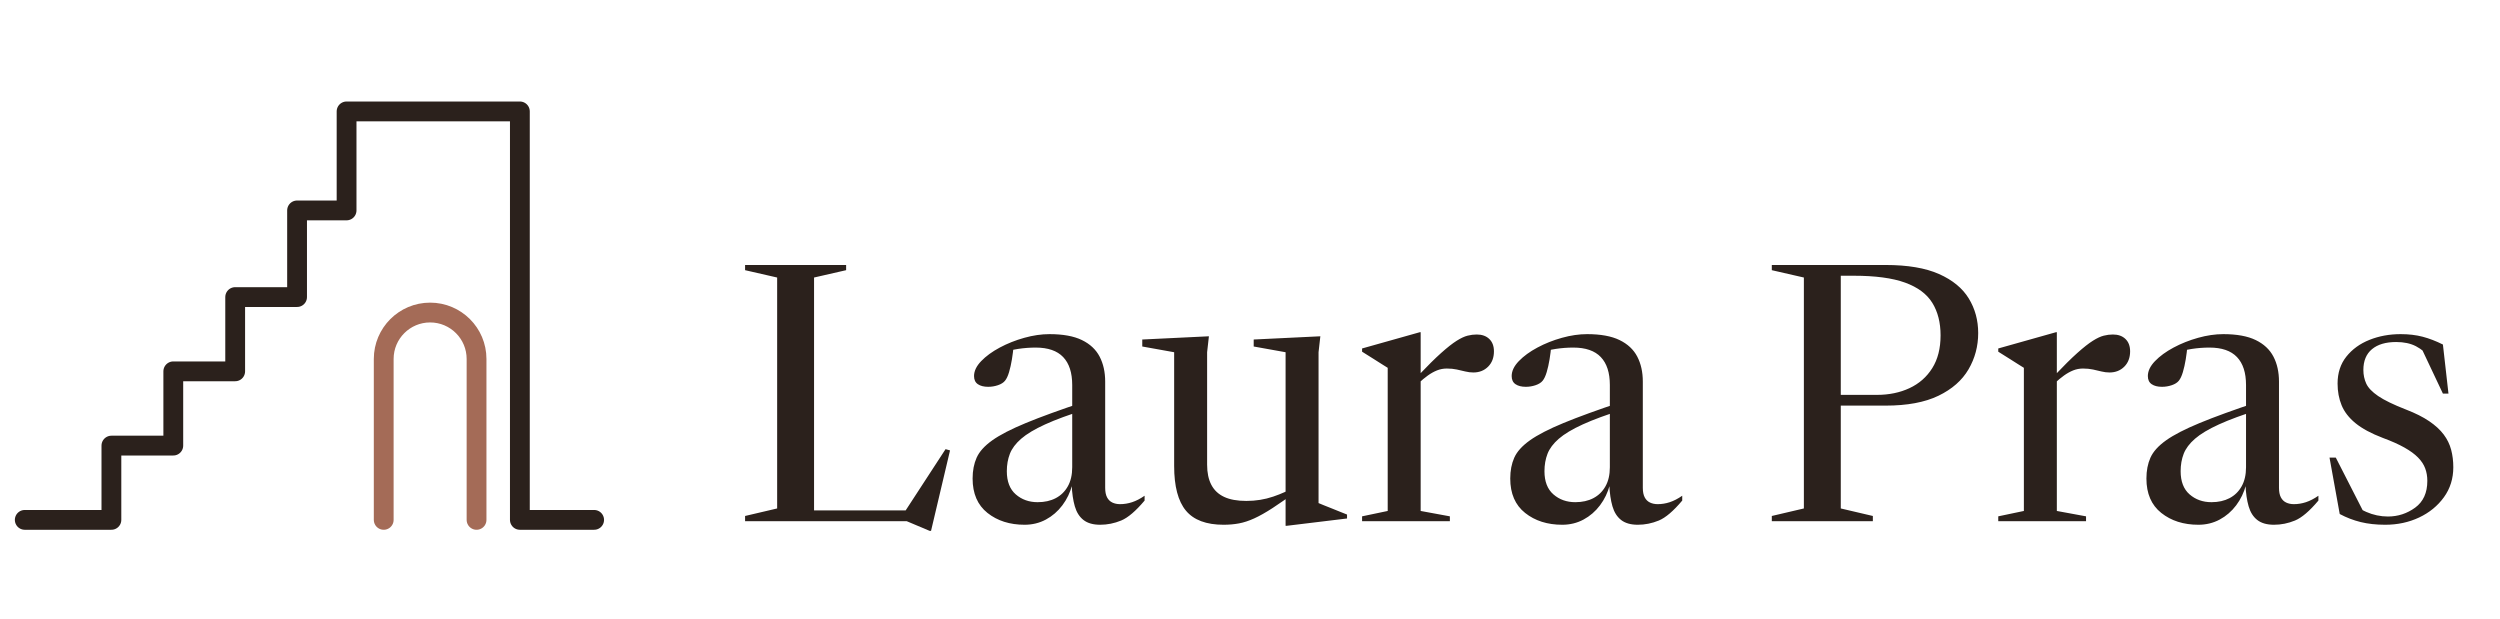
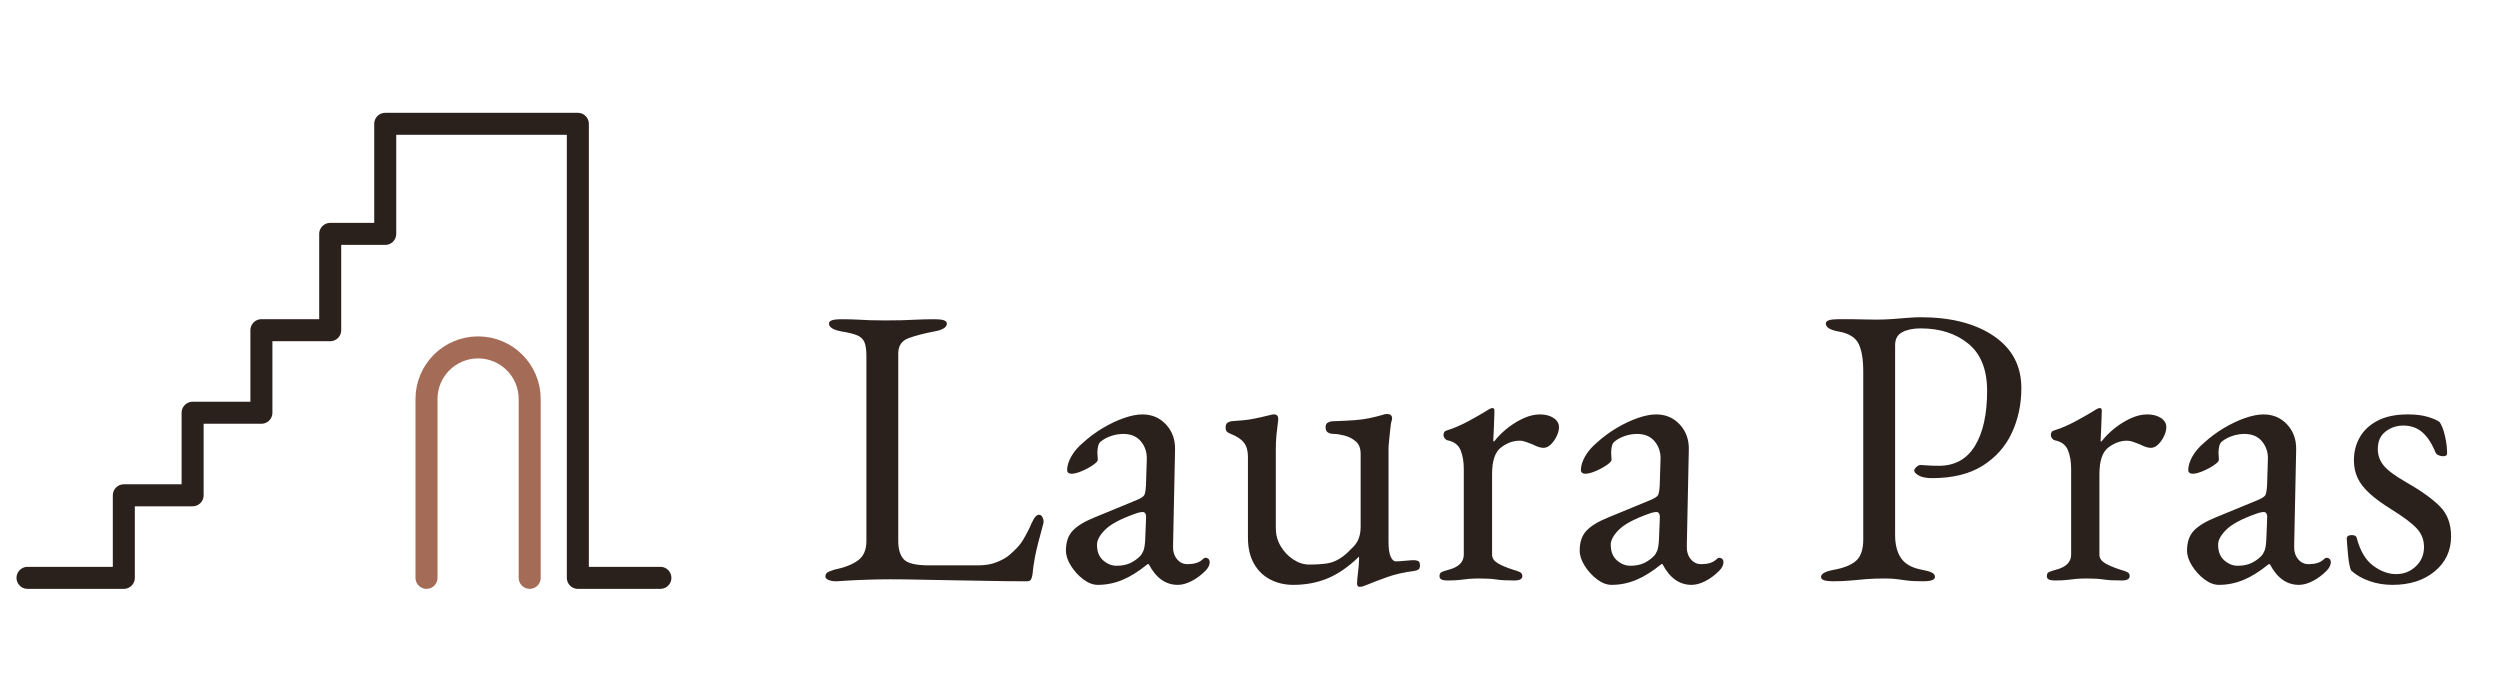
- <svg xmlns="http://www.w3.org/2000/svg" viewBox="0 0 307.0 76.0" role="img" aria-label="Laura Pras">
+ <svg xmlns="http://www.w3.org/2000/svg" viewBox="0 0 276.2 76.0" role="img" aria-label="Laura Pras">
  <g transform="translate(0 0) scale(0.76)">
    <path d="M4 84H18V72H28V60H38V48H48V34H56V18H84V84H96" fill="none" stroke="#2B211C" stroke-width="3.2" stroke-linecap="round" stroke-linejoin="round" />
    <path d="M62 84V58A7.5 7.5 0 0 1 77 58V84" fill="none" stroke="#A46B57" stroke-width="3.2" stroke-linecap="round" stroke-linejoin="round" />
  </g>
  <g transform="translate(90 64)">
-     <path d="M24.332 1.188H24.156L21.34 0.0H6.776V-1.32H24.244L20.856 -0.77L26.114 -8.844L26.664 -8.69ZM9.966 -29.92V0.0H1.496V-0.638L5.434 -1.562V-29.92L1.496 -30.822V-31.46H13.904V-30.822ZM43.12 -14.652 43.362 -13.728Q40.26 -12.76 38.335 -11.88Q36.41 -11.0 35.398 -10.12Q34.386 -9.24 34.012 -8.272Q33.638 -7.304 33.638 -6.138Q33.638 -4.246 34.738 -3.289Q35.838 -2.332 37.422 -2.332Q38.698 -2.332 39.644 -2.827Q40.59 -3.322 41.129 -4.279Q41.668 -5.236 41.668 -6.622V-16.72Q41.668 -18.986 40.557 -20.152Q39.446 -21.318 37.18 -21.318Q36.102 -21.318 35.013 -21.153Q33.924 -20.988 33.308 -20.68L34.474 -21.56Q34.408 -20.746 34.265 -19.877Q34.122 -19.008 33.913 -18.304Q33.704 -17.6 33.418 -17.248Q33.132 -16.896 32.549 -16.698Q31.966 -16.5 31.35 -16.5Q30.558 -16.5 30.085 -16.819Q29.612 -17.138 29.612 -17.82Q29.612 -18.744 30.492 -19.657Q31.372 -20.57 32.769 -21.318Q34.166 -22.066 35.783 -22.517Q37.4 -22.968 38.874 -22.968Q41.36 -22.968 42.856 -22.242Q44.352 -21.516 45.034 -20.207Q45.716 -18.898 45.716 -17.138V-4.092Q45.716 -3.366 45.947 -2.926Q46.178 -2.486 46.596 -2.288Q47.014 -2.09 47.542 -2.09Q48.29 -2.09 49.027 -2.332Q49.764 -2.574 50.556 -3.124V-2.53Q48.928 -0.594 47.674 -0.077Q46.42 0.44 45.1 0.44Q43.802 0.44 43.054 -0.143Q42.306 -0.726 41.987 -1.826Q41.668 -2.926 41.602 -4.466H41.668Q41.294 -3.058 40.458 -1.947Q39.622 -0.836 38.434 -0.198Q37.246 0.44 35.816 0.44Q33.088 0.44 31.262 -1.012Q29.436 -2.464 29.436 -5.236Q29.436 -6.688 29.931 -7.799Q30.426 -8.91 31.845 -9.922Q33.264 -10.934 35.981 -12.056Q38.698 -13.178 43.12 -14.652ZM58.234 -6.93Q58.234 -5.456 58.751 -4.466Q59.268 -3.476 60.324 -2.981Q61.38 -2.486 63.052 -2.486Q64.79 -2.486 66.341 -3.014Q67.892 -3.542 68.904 -4.18L69.256 -3.696Q67.518 -2.42 66.264 -1.606Q65.01 -0.792 64.02 -0.341Q63.03 0.11 62.139 0.275Q61.248 0.44 60.258 0.44Q57.068 0.44 55.627 -1.298Q54.186 -3.036 54.186 -6.776V-20.746L50.27 -21.45V-22.308L58.454 -22.704L58.234 -20.746ZM67.87 0.572V-3.608V-20.746L63.954 -21.45V-22.308L72.138 -22.704L71.918 -20.746V-2.222Q72.116 -2.134 72.556 -1.958Q72.996 -1.782 73.524 -1.573Q74.052 -1.364 74.558 -1.155Q75.064 -0.946 75.416 -0.814V-0.33L67.98 0.572ZM91.344 -22.924Q92.312 -22.924 92.884 -22.374Q93.456 -21.824 93.456 -20.856Q93.456 -19.69 92.741 -18.975Q92.026 -18.26 90.926 -18.26Q90.442 -18.26 89.947 -18.381Q89.452 -18.502 88.902 -18.623Q88.352 -18.744 87.67 -18.744Q87.032 -18.744 86.46 -18.513Q85.888 -18.282 85.338 -17.886Q84.788 -17.49 84.194 -16.94V-17.908Q85.844 -19.646 86.977 -20.658Q88.11 -21.67 88.88 -22.154Q89.65 -22.638 90.222 -22.781Q90.794 -22.924 91.344 -22.924ZM84.458 -18.92V-1.254L88.044 -0.594V0.0H77.264V-0.594L80.41 -1.254V-18.832Q80.124 -19.008 79.706 -19.272Q79.288 -19.536 78.683 -19.921Q78.078 -20.306 77.264 -20.812V-21.208L84.37 -23.21H84.458ZM109.142 -14.652 109.384 -13.728Q106.282 -12.76 104.357 -11.88Q102.432 -11.0 101.42 -10.12Q100.408 -9.24 100.034 -8.272Q99.66 -7.304 99.66 -6.138Q99.66 -4.246 100.76 -3.289Q101.86 -2.332 103.444 -2.332Q104.72 -2.332 105.666 -2.827Q106.612 -3.322 107.151 -4.279Q107.69 -5.236 107.69 -6.622V-16.72Q107.69 -18.986 106.579 -20.152Q105.468 -21.318 103.202 -21.318Q102.124 -21.318 101.035 -21.153Q99.946 -20.988 99.33 -20.68L100.496 -21.56Q100.43 -20.746 100.287 -19.877Q100.144 -19.008 99.935 -18.304Q99.726 -17.6 99.44 -17.248Q99.154 -16.896 98.571 -16.698Q97.988 -16.5 97.372 -16.5Q96.58 -16.5 96.107 -16.819Q95.634 -17.138 95.634 -17.82Q95.634 -18.744 96.514 -19.657Q97.394 -20.57 98.791 -21.318Q100.188 -22.066 101.805 -22.517Q103.422 -22.968 104.896 -22.968Q107.382 -22.968 108.878 -22.242Q110.374 -21.516 111.056 -20.207Q111.738 -18.898 111.738 -17.138V-4.092Q111.738 -3.366 111.969 -2.926Q112.2 -2.486 112.618 -2.288Q113.036 -2.09 113.564 -2.09Q114.312 -2.09 115.049 -2.332Q115.786 -2.574 116.578 -3.124V-2.53Q114.95 -0.594 113.696 -0.077Q112.442 0.44 111.122 0.44Q109.824 0.44 109.076 -0.143Q108.328 -0.726 108.009 -1.826Q107.69 -2.926 107.624 -4.466H107.69Q107.316 -3.058 106.48 -1.947Q105.644 -0.836 104.456 -0.198Q103.268 0.44 101.838 0.44Q99.11 0.44 97.284 -1.012Q95.458 -2.464 95.458 -5.236Q95.458 -6.688 95.953 -7.799Q96.448 -8.91 97.867 -9.922Q99.286 -10.934 102.003 -12.056Q104.72 -13.178 109.142 -14.652ZM148.302 -22.814Q148.302 -25.168 147.29 -26.807Q146.278 -28.446 143.946 -29.293Q141.614 -30.14 137.632 -30.14H133.144V-31.46H141.548Q145.618 -31.46 148.115 -30.349Q150.612 -29.238 151.767 -27.346Q152.922 -25.454 152.922 -23.1Q152.922 -20.68 151.734 -18.645Q150.546 -16.61 148.038 -15.4Q145.53 -14.19 141.548 -14.19H133.144V-15.51H140.492Q142.714 -15.51 144.485 -16.335Q146.256 -17.16 147.279 -18.788Q148.302 -20.416 148.302 -22.814ZM136.048 -31.46V-1.562L139.986 -0.638V0.0H127.578V-0.638L131.516 -1.562V-29.92L127.578 -30.822V-31.46ZM169.466 -22.924Q170.434 -22.924 171.006 -22.374Q171.578 -21.824 171.578 -20.856Q171.578 -19.69 170.863 -18.975Q170.148 -18.26 169.048 -18.26Q168.564 -18.26 168.069 -18.381Q167.574 -18.502 167.024 -18.623Q166.474 -18.744 165.792 -18.744Q165.154 -18.744 164.582 -18.513Q164.01 -18.282 163.46 -17.886Q162.91 -17.49 162.316 -16.94V-17.908Q163.966 -19.646 165.099 -20.658Q166.232 -21.67 167.002 -22.154Q167.772 -22.638 168.344 -22.781Q168.916 -22.924 169.466 -22.924ZM162.58 -18.92V-1.254L166.166 -0.594V0.0H155.386V-0.594L158.532 -1.254V-18.832Q158.246 -19.008 157.828 -19.272Q157.41 -19.536 156.805 -19.921Q156.2 -20.306 155.386 -20.812V-21.208L162.492 -23.21H162.58ZM187.264 -14.652 187.506 -13.728Q184.404 -12.76 182.479 -11.88Q180.554 -11.0 179.542 -10.12Q178.53 -9.24 178.156 -8.272Q177.782 -7.304 177.782 -6.138Q177.782 -4.246 178.882 -3.289Q179.982 -2.332 181.566 -2.332Q182.842 -2.332 183.788 -2.827Q184.734 -3.322 185.273 -4.279Q185.812 -5.236 185.812 -6.622V-16.72Q185.812 -18.986 184.701 -20.152Q183.59 -21.318 181.324 -21.318Q180.246 -21.318 179.157 -21.153Q178.068 -20.988 177.452 -20.68L178.618 -21.56Q178.552 -20.746 178.409 -19.877Q178.266 -19.008 178.057 -18.304Q177.848 -17.6 177.562 -17.248Q177.276 -16.896 176.693 -16.698Q176.11 -16.5 175.494 -16.5Q174.702 -16.5 174.229 -16.819Q173.756 -17.138 173.756 -17.82Q173.756 -18.744 174.636 -19.657Q175.516 -20.57 176.913 -21.318Q178.31 -22.066 179.927 -22.517Q181.544 -22.968 183.018 -22.968Q185.504 -22.968 187.0 -22.242Q188.496 -21.516 189.178 -20.207Q189.86 -18.898 189.86 -17.138V-4.092Q189.86 -3.366 190.091 -2.926Q190.322 -2.486 190.74 -2.288Q191.158 -2.09 191.686 -2.09Q192.434 -2.09 193.171 -2.332Q193.908 -2.574 194.7 -3.124V-2.53Q193.072 -0.594 191.818 -0.077Q190.564 0.44 189.244 0.44Q187.946 0.44 187.198 -0.143Q186.45 -0.726 186.131 -1.826Q185.812 -2.926 185.746 -4.466H185.812Q185.438 -3.058 184.602 -1.947Q183.766 -0.836 182.578 -0.198Q181.39 0.44 179.96 0.44Q177.232 0.44 175.406 -1.012Q173.58 -2.464 173.58 -5.236Q173.58 -6.688 174.075 -7.799Q174.57 -8.91 175.989 -9.922Q177.408 -10.934 180.125 -12.056Q182.842 -13.178 187.264 -14.652ZM204.798 -22.968Q206.294 -22.968 207.504 -22.649Q208.714 -22.33 209.99 -21.692L210.672 -15.664H209.99L207.152 -21.67L208.868 -19.69Q207.68 -20.966 206.679 -21.483Q205.678 -22.0 204.248 -22.0Q202.334 -22.0 201.278 -21.12Q200.222 -20.24 200.222 -18.568Q200.222 -17.666 200.574 -16.896Q200.926 -16.126 202.037 -15.367Q203.148 -14.608 205.458 -13.706Q207.174 -13.046 208.307 -12.276Q209.44 -11.506 210.089 -10.637Q210.738 -9.768 211.002 -8.767Q211.266 -7.766 211.266 -6.622Q211.266 -4.532 210.111 -2.937Q208.956 -1.342 207.064 -0.451Q205.172 0.44 202.906 0.44Q201.234 0.44 199.892 0.11Q198.55 -0.22 197.318 -0.88L196.064 -7.81H196.834L200.486 -0.66L199.386 -1.826Q199.958 -1.408 200.585 -1.133Q201.212 -0.858 201.883 -0.715Q202.554 -0.572 203.236 -0.572Q205.084 -0.572 206.58 -1.661Q208.076 -2.75 208.076 -4.95Q208.076 -5.786 207.812 -6.49Q207.548 -7.194 206.932 -7.821Q206.316 -8.448 205.26 -9.042Q204.204 -9.636 202.598 -10.23Q200.464 -11.044 199.254 -12.034Q198.044 -13.024 197.549 -14.234Q197.054 -15.444 197.054 -16.896Q197.054 -18.854 198.132 -20.207Q199.21 -21.56 200.97 -22.264Q202.73 -22.968 204.798 -22.968Z" fill="#2B211C" />
+     <path d="M2.42 0.22Q1.848 0.22 1.518 0.066Q1.188 -0.088 1.188 -0.308Q1.188 -0.704 1.606 -0.858Q2.024 -1.012 2.156 -1.056Q3.872 -1.408 4.796 -2.09Q5.72 -2.772 5.72 -4.224V-24.64Q5.72 -25.696 5.5 -26.202Q5.28 -26.708 4.708 -26.95Q4.136 -27.192 3.036 -27.368Q1.584 -27.632 1.584 -28.248Q1.584 -28.512 1.936 -28.622Q2.288 -28.732 2.86 -28.732Q4.048 -28.732 4.774 -28.688Q5.5 -28.644 6.16 -28.622Q6.82 -28.6 7.788 -28.6Q8.888 -28.6 9.68 -28.622Q10.472 -28.644 11.308 -28.688Q12.144 -28.732 13.332 -28.732Q13.904 -28.732 14.256 -28.622Q14.608 -28.512 14.608 -28.248Q14.608 -27.94 14.256 -27.72Q13.904 -27.5 13.156 -27.368Q11.528 -27.06 10.384 -26.642Q9.24 -26.224 9.24 -24.948V-4.224Q9.24 -2.86 9.856 -2.2Q10.472 -1.54 12.628 -1.54H18.084Q19.272 -1.54 20.174 -1.914Q21.076 -2.288 21.516 -2.684Q22.396 -3.432 22.814 -4.026Q23.232 -4.62 23.804 -5.808Q23.892 -6.072 24.178 -6.6Q24.464 -7.128 24.772 -7.128Q25.036 -7.128 25.168 -6.864Q25.3 -6.6 25.3 -6.336Q25.3 -6.292 25.278 -6.226Q25.256 -6.16 25.256 -6.116Q24.948 -4.972 24.706 -4.048Q24.464 -3.124 24.31 -2.288Q24.156 -1.452 24.068 -0.528Q24.024 -0.22 23.914 0.0Q23.804 0.22 23.452 0.22Q21.252 0.22 19.228 0.176Q17.204 0.132 15.334 0.11Q13.464 0.088 11.748 0.044Q10.032 0.0 8.36 0.0Q7.26 0.0 5.874 0.044Q4.488 0.088 3.454 0.154Q2.42 0.22 2.42 0.22ZM31.284 0.616Q30.492 0.616 29.678 0.0Q28.864 -0.616 28.314 -1.496Q27.764 -2.376 27.764 -3.168Q27.764 -4.576 28.512 -5.368Q29.26 -6.16 30.888 -6.82L35.376 -8.668Q36.256 -9.02 36.41 -9.284Q36.564 -9.548 36.608 -10.428L36.696 -13.244Q36.74 -14.388 36.058 -15.224Q35.376 -16.06 34.1 -16.06Q33.44 -16.06 32.78 -15.84Q32.12 -15.62 31.68 -15.268Q31.416 -15.092 31.328 -14.74Q31.24 -14.388 31.24 -13.992Q31.24 -13.816 31.262 -13.596Q31.284 -13.376 31.284 -13.2Q31.284 -12.98 30.734 -12.606Q30.184 -12.232 29.502 -11.946Q28.82 -11.66 28.38 -11.66Q28.16 -11.66 28.028 -11.77Q27.896 -11.88 27.896 -12.056Q27.896 -12.76 28.358 -13.574Q28.82 -14.388 29.656 -15.092Q30.668 -16.016 31.856 -16.72Q33.044 -17.424 34.188 -17.82Q35.332 -18.216 36.212 -18.216Q37.796 -18.216 38.83 -17.094Q39.864 -15.972 39.82 -14.3L39.6 -3.74Q39.556 -2.816 40.018 -2.244Q40.48 -1.672 41.184 -1.672Q42.284 -1.672 42.812 -2.156Q43.032 -2.376 43.164 -2.376Q43.384 -2.376 43.516 -2.244Q43.648 -2.112 43.648 -1.892Q43.648 -1.408 43.164 -0.924Q42.46 -0.22 41.646 0.198Q40.832 0.616 40.128 0.616Q38.104 0.616 36.916 -1.672H36.784Q35.332 -0.484 34.012 0.066Q32.692 0.616 31.284 0.616ZM33.352 -1.496Q34.232 -1.496 34.848 -1.782Q35.464 -2.068 35.948 -2.552Q36.168 -2.772 36.322 -3.146Q36.476 -3.52 36.52 -4.356L36.608 -6.512Q36.652 -6.996 36.564 -7.216Q36.476 -7.436 36.212 -7.436Q36.124 -7.436 35.904 -7.392Q35.684 -7.348 35.332 -7.216Q33.0 -6.38 32.098 -5.478Q31.196 -4.576 31.196 -3.828Q31.196 -2.684 31.878 -2.09Q32.56 -1.496 33.352 -1.496ZM60.236 0.836Q59.928 0.836 59.928 0.484Q59.928 0.044 60.038 -0.814Q60.148 -1.672 60.148 -2.244Q60.148 -2.332 60.148 -2.398Q60.148 -2.464 60.148 -2.508Q58.432 -0.836 56.694 -0.11Q54.956 0.616 52.888 0.616Q51.48 0.616 50.336 0.022Q49.192 -0.572 48.532 -1.738Q47.872 -2.904 47.872 -4.62V-13.552Q47.872 -14.52 47.432 -15.092Q46.992 -15.664 45.98 -16.06Q45.76 -16.148 45.584 -16.28Q45.408 -16.412 45.408 -16.764Q45.408 -17.16 45.606 -17.292Q45.804 -17.424 46.068 -17.468Q47.564 -17.556 48.378 -17.71Q49.192 -17.864 50.424 -18.172Q50.556 -18.216 50.622 -18.216Q50.688 -18.216 50.776 -18.216Q51.26 -18.216 51.216 -17.6Q51.084 -16.588 51.018 -15.906Q50.952 -15.224 50.952 -14.212V-5.632Q50.952 -4.576 51.48 -3.674Q52.008 -2.772 52.866 -2.2Q53.724 -1.628 54.648 -1.628Q55.792 -1.628 56.65 -1.76Q57.508 -1.892 58.344 -2.508Q58.828 -2.86 59.576 -3.652Q60.324 -4.444 60.324 -5.808V-13.86Q60.324 -14.784 59.774 -15.246Q59.224 -15.708 58.52 -15.884Q57.816 -16.06 57.376 -16.06Q56.98 -16.06 56.716 -16.214Q56.452 -16.368 56.452 -16.808Q56.452 -17.204 56.738 -17.336Q57.024 -17.468 57.376 -17.468Q58.74 -17.512 59.642 -17.578Q60.544 -17.644 61.27 -17.798Q61.996 -17.952 62.788 -18.172Q62.876 -18.216 63.008 -18.238Q63.14 -18.26 63.228 -18.26Q63.8 -18.26 63.8 -17.776Q63.8 -17.732 63.778 -17.622Q63.756 -17.512 63.712 -17.38Q63.668 -17.248 63.602 -16.632Q63.536 -16.016 63.47 -15.356Q63.404 -14.696 63.404 -14.344V-4.18Q63.404 -2.992 63.646 -2.486Q63.888 -1.98 64.196 -1.98Q64.548 -1.98 65.23 -2.046Q65.912 -2.112 66.22 -2.112Q66.44 -2.112 66.66 -2.024Q66.88 -1.936 66.88 -1.54Q66.88 -1.188 66.704 -1.078Q66.528 -0.968 66.264 -0.924Q64.548 -0.704 63.316 -0.264Q62.084 0.176 61.116 0.572Q60.984 0.616 60.72 0.726Q60.456 0.836 60.236 0.836ZM69.916 0.132Q69.476 0.132 69.256 0.022Q69.036 -0.088 69.036 -0.352Q69.036 -0.704 69.3 -0.814Q69.564 -0.924 70.048 -1.056Q70.884 -1.276 71.302 -1.694Q71.72 -2.112 71.72 -2.728V-12.188Q71.72 -13.376 71.368 -14.256Q71.016 -15.136 69.916 -15.356Q69.74 -15.4 69.608 -15.576Q69.476 -15.752 69.476 -15.928Q69.476 -16.368 69.872 -16.456Q71.016 -16.808 72.27 -17.49Q73.524 -18.172 74.228 -18.612Q74.492 -18.788 74.646 -18.854Q74.8 -18.92 74.888 -18.92Q75.108 -18.92 75.108 -18.612Q75.108 -18.48 75.086 -17.952Q75.064 -17.424 75.042 -16.72Q75.02 -16.016 74.976 -15.312Q74.976 -15.224 75.064 -15.224Q75.768 -16.104 76.626 -16.764Q77.484 -17.424 78.386 -17.82Q79.288 -18.216 80.124 -18.216Q81.048 -18.216 81.642 -17.82Q82.236 -17.424 82.236 -16.808Q82.236 -16.368 81.994 -15.84Q81.752 -15.312 81.356 -14.916Q80.96 -14.52 80.52 -14.52Q80.256 -14.52 79.948 -14.63Q79.64 -14.74 79.288 -14.916Q78.936 -15.048 78.584 -15.18Q78.232 -15.312 77.88 -15.312Q76.824 -15.312 75.834 -14.564Q74.844 -13.816 74.844 -11.616V-2.728Q74.844 -2.156 75.46 -1.782Q76.076 -1.408 77.176 -1.056Q77.66 -0.924 77.924 -0.792Q78.188 -0.66 78.188 -0.352Q78.188 0.132 77.308 0.132Q75.988 0.132 75.306 0.022Q74.624 -0.088 73.48 -0.088Q72.732 -0.088 72.27 -0.044Q71.808 0.0 71.302 0.066Q70.796 0.132 69.916 0.132ZM88.044 0.616Q87.252 0.616 86.438 0.0Q85.624 -0.616 85.074 -1.496Q84.524 -2.376 84.524 -3.168Q84.524 -4.576 85.272 -5.368Q86.02 -6.16 87.648 -6.82L92.136 -8.668Q93.016 -9.02 93.17 -9.284Q93.324 -9.548 93.368 -10.428L93.456 -13.244Q93.5 -14.388 92.818 -15.224Q92.136 -16.06 90.86 -16.06Q90.2 -16.06 89.54 -15.84Q88.88 -15.62 88.44 -15.268Q88.176 -15.092 88.088 -14.74Q88 -14.388 88 -13.992Q88 -13.816 88.022 -13.596Q88.044 -13.376 88.044 -13.2Q88.044 -12.98 87.494 -12.606Q86.944 -12.232 86.262 -11.946Q85.58 -11.66 85.14 -11.66Q84.92 -11.66 84.788 -11.77Q84.656 -11.88 84.656 -12.056Q84.656 -12.76 85.118 -13.574Q85.58 -14.388 86.416 -15.092Q87.428 -16.016 88.616 -16.72Q89.804 -17.424 90.948 -17.82Q92.092 -18.216 92.972 -18.216Q94.556 -18.216 95.59 -17.094Q96.624 -15.972 96.58 -14.3L96.36 -3.74Q96.316 -2.816 96.778 -2.244Q97.24 -1.672 97.944 -1.672Q99.044 -1.672 99.572 -2.156Q99.792 -2.376 99.924 -2.376Q100.144 -2.376 100.276 -2.244Q100.408 -2.112 100.408 -1.892Q100.408 -1.408 99.924 -0.924Q99.22 -0.22 98.406 0.198Q97.592 0.616 96.888 0.616Q94.864 0.616 93.676 -1.672H93.544Q92.092 -0.484 90.772 0.066Q89.452 0.616 88.044 0.616ZM90.112 -1.496Q90.992 -1.496 91.608 -1.782Q92.224 -2.068 92.708 -2.552Q92.928 -2.772 93.082 -3.146Q93.236 -3.52 93.28 -4.356L93.368 -6.512Q93.412 -6.996 93.324 -7.216Q93.236 -7.436 92.972 -7.436Q92.884 -7.436 92.664 -7.392Q92.444 -7.348 92.092 -7.216Q89.76 -6.38 88.858 -5.478Q87.956 -4.576 87.956 -3.828Q87.956 -2.684 88.638 -2.09Q89.32 -1.496 90.112 -1.496ZM112.464 0.22Q111.892 0.22 111.54 0.11Q111.188 0.0 111.188 -0.264Q111.188 -0.792 112.64 -1.056Q114.312 -1.364 115.082 -2.068Q115.852 -2.772 115.852 -4.4V-22.968Q115.852 -24.948 115.346 -26.004Q114.84 -27.06 113.168 -27.368Q112.42 -27.5 112.068 -27.72Q111.716 -27.94 111.716 -28.248Q111.716 -28.512 112.068 -28.622Q112.42 -28.732 112.992 -28.732Q114.18 -28.732 114.774 -28.732Q115.368 -28.732 115.896 -28.71Q116.424 -28.688 117.304 -28.688Q118.184 -28.688 119.086 -28.754Q119.988 -28.82 120.78 -28.886Q121.572 -28.952 122.188 -28.952Q127.204 -28.952 130.262 -26.884Q133.32 -24.816 133.32 -21.12Q133.32 -18.436 132.264 -16.17Q131.208 -13.904 129.03 -12.54Q126.852 -11.176 123.464 -11.176Q122.496 -11.176 121.99 -11.462Q121.484 -11.748 121.484 -12.012Q121.484 -12.188 121.726 -12.408Q121.968 -12.628 122.188 -12.628Q122.408 -12.628 122.87 -12.584Q123.332 -12.54 124.212 -12.54Q126.852 -12.54 128.194 -14.74Q129.536 -16.94 129.536 -20.812Q129.536 -24.332 127.468 -26.026Q125.4 -27.72 122.188 -27.72Q120.956 -27.72 120.164 -27.302Q119.372 -26.884 119.372 -25.872V-4.884Q119.372 -3.3 120.032 -2.332Q120.692 -1.364 122.32 -1.056Q123.068 -0.924 123.42 -0.748Q123.772 -0.572 123.772 -0.264Q123.772 0.0 123.42 0.11Q123.068 0.22 122.496 0.22Q121.308 0.22 120.67 0.132Q120.032 0.044 119.526 -0.022Q119.02 -0.088 118.184 -0.088Q117.084 -0.088 116.226 -0.022Q115.368 0.044 114.51 0.132Q113.652 0.22 112.464 0.22ZM137.016 0.132Q136.576 0.132 136.356 0.022Q136.136 -0.088 136.136 -0.352Q136.136 -0.704 136.4 -0.814Q136.664 -0.924 137.148 -1.056Q137.984 -1.276 138.402 -1.694Q138.82 -2.112 138.82 -2.728V-12.188Q138.82 -13.376 138.468 -14.256Q138.116 -15.136 137.016 -15.356Q136.84 -15.4 136.708 -15.576Q136.576 -15.752 136.576 -15.928Q136.576 -16.368 136.972 -16.456Q138.116 -16.808 139.37 -17.49Q140.624 -18.172 141.328 -18.612Q141.592 -18.788 141.746 -18.854Q141.9 -18.92 141.988 -18.92Q142.208 -18.92 142.208 -18.612Q142.208 -18.48 142.186 -17.952Q142.164 -17.424 142.142 -16.72Q142.12 -16.016 142.076 -15.312Q142.076 -15.224 142.164 -15.224Q142.868 -16.104 143.726 -16.764Q144.584 -17.424 145.486 -17.82Q146.388 -18.216 147.224 -18.216Q148.148 -18.216 148.742 -17.82Q149.336 -17.424 149.336 -16.808Q149.336 -16.368 149.094 -15.84Q148.852 -15.312 148.456 -14.916Q148.06 -14.52 147.62 -14.52Q147.356 -14.52 147.048 -14.63Q146.74 -14.74 146.388 -14.916Q146.036 -15.048 145.684 -15.18Q145.332 -15.312 144.98 -15.312Q143.924 -15.312 142.934 -14.564Q141.944 -13.816 141.944 -11.616V-2.728Q141.944 -2.156 142.56 -1.782Q143.176 -1.408 144.276 -1.056Q144.76 -0.924 145.024 -0.792Q145.288 -0.66 145.288 -0.352Q145.288 0.132 144.408 0.132Q143.088 0.132 142.406 0.022Q141.724 -0.088 140.58 -0.088Q139.832 -0.088 139.37 -0.044Q138.908 0.0 138.402 0.066Q137.896 0.132 137.016 0.132ZM155.144 0.616Q154.352 0.616 153.538 0.0Q152.724 -0.616 152.174 -1.496Q151.624 -2.376 151.624 -3.168Q151.624 -4.576 152.372 -5.368Q153.12 -6.16 154.748 -6.82L159.236 -8.668Q160.116 -9.02 160.27 -9.284Q160.424 -9.548 160.468 -10.428L160.556 -13.244Q160.6 -14.388 159.918 -15.224Q159.236 -16.06 157.96 -16.06Q157.3 -16.06 156.64 -15.84Q155.98 -15.62 155.54 -15.268Q155.276 -15.092 155.188 -14.74Q155.1 -14.388 155.1 -13.992Q155.1 -13.816 155.122 -13.596Q155.144 -13.376 155.144 -13.2Q155.144 -12.98 154.594 -12.606Q154.044 -12.232 153.362 -11.946Q152.68 -11.66 152.24 -11.66Q152.02 -11.66 151.888 -11.77Q151.756 -11.88 151.756 -12.056Q151.756 -12.76 152.218 -13.574Q152.68 -14.388 153.516 -15.092Q154.528 -16.016 155.716 -16.72Q156.904 -17.424 158.048 -17.82Q159.192 -18.216 160.072 -18.216Q161.656 -18.216 162.69 -17.094Q163.724 -15.972 163.68 -14.3L163.46 -3.74Q163.416 -2.816 163.878 -2.244Q164.34 -1.672 165.044 -1.672Q166.144 -1.672 166.672 -2.156Q166.892 -2.376 167.024 -2.376Q167.244 -2.376 167.376 -2.244Q167.508 -2.112 167.508 -1.892Q167.508 -1.408 167.024 -0.924Q166.32 -0.22 165.506 0.198Q164.692 0.616 163.988 0.616Q161.964 0.616 160.776 -1.672H160.644Q159.192 -0.484 157.872 0.066Q156.552 0.616 155.144 0.616ZM157.212 -1.496Q158.092 -1.496 158.708 -1.782Q159.324 -2.068 159.808 -2.552Q160.028 -2.772 160.182 -3.146Q160.336 -3.52 160.38 -4.356L160.468 -6.512Q160.512 -6.996 160.424 -7.216Q160.336 -7.436 160.072 -7.436Q159.984 -7.436 159.764 -7.392Q159.544 -7.348 159.192 -7.216Q156.86 -6.38 155.958 -5.478Q155.056 -4.576 155.056 -3.828Q155.056 -2.684 155.738 -2.09Q156.42 -1.496 157.212 -1.496ZM174.328 0.616Q172.964 0.616 171.776 0.198Q170.588 -0.22 169.752 -0.968Q169.532 -1.452 169.422 -2.596Q169.312 -3.74 169.268 -4.488Q169.268 -4.884 169.84 -4.884Q170.016 -4.884 170.17 -4.818Q170.324 -4.752 170.368 -4.576Q170.94 -2.42 172.194 -1.496Q173.448 -0.572 174.724 -0.572Q176.0 -0.572 176.902 -1.43Q177.804 -2.288 177.804 -3.564Q177.804 -4.752 177.012 -5.61Q176.22 -6.468 174.24 -7.7Q172.744 -8.624 171.82 -9.46Q170.896 -10.296 170.478 -11.176Q170.06 -12.056 170.06 -13.156Q170.06 -14.564 170.72 -15.708Q171.38 -16.852 172.7 -17.534Q174.02 -18.216 176.0 -18.216Q177.32 -18.216 178.2 -17.952Q179.08 -17.688 179.52 -17.38Q179.872 -16.896 180.114 -15.862Q180.356 -14.828 180.356 -13.904Q180.356 -13.596 179.916 -13.596Q179.652 -13.596 179.41 -13.706Q179.168 -13.816 179.08 -13.992Q178.508 -15.444 177.65 -16.214Q176.792 -16.984 175.516 -16.984Q174.416 -16.984 173.558 -16.324Q172.7 -15.664 172.7 -14.388Q172.7 -13.376 173.338 -12.584Q173.976 -11.792 175.736 -10.78Q178.288 -9.328 179.542 -8.074Q180.796 -6.82 180.796 -4.752Q180.796 -2.376 178.992 -0.88Q177.188 0.616 174.328 0.616Z" fill="#2B211C" />
  </g>
</svg>
